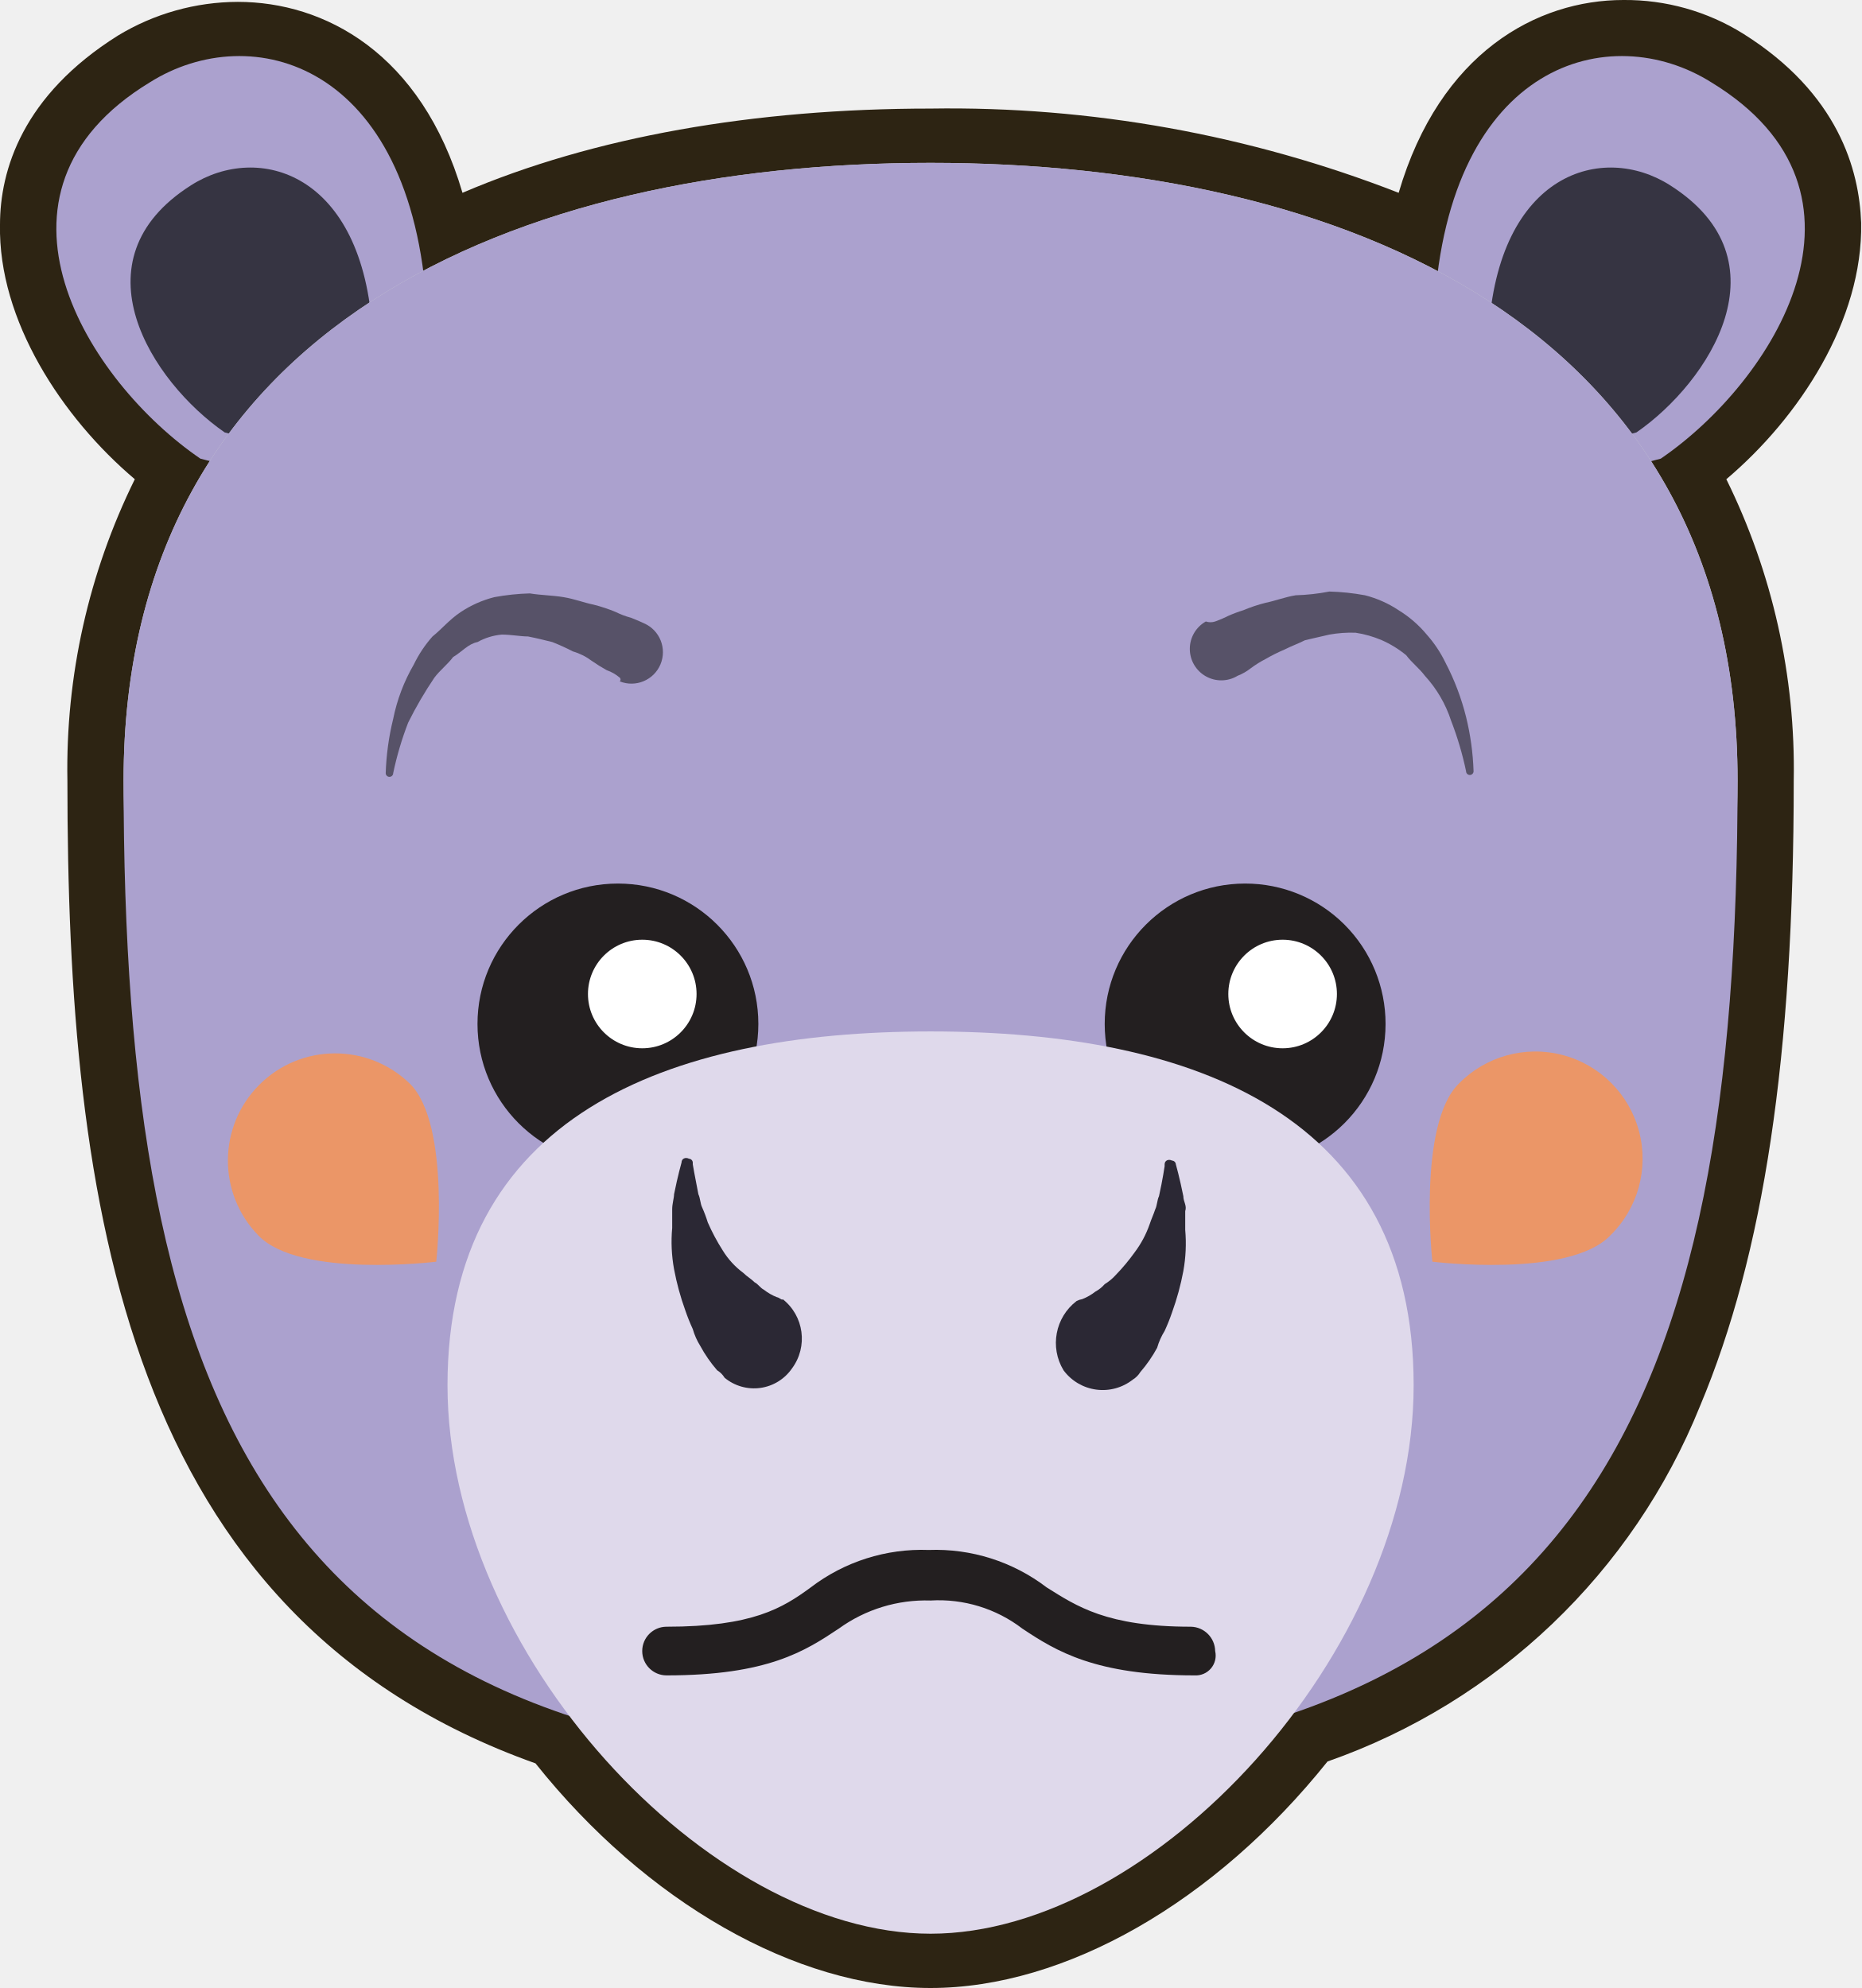
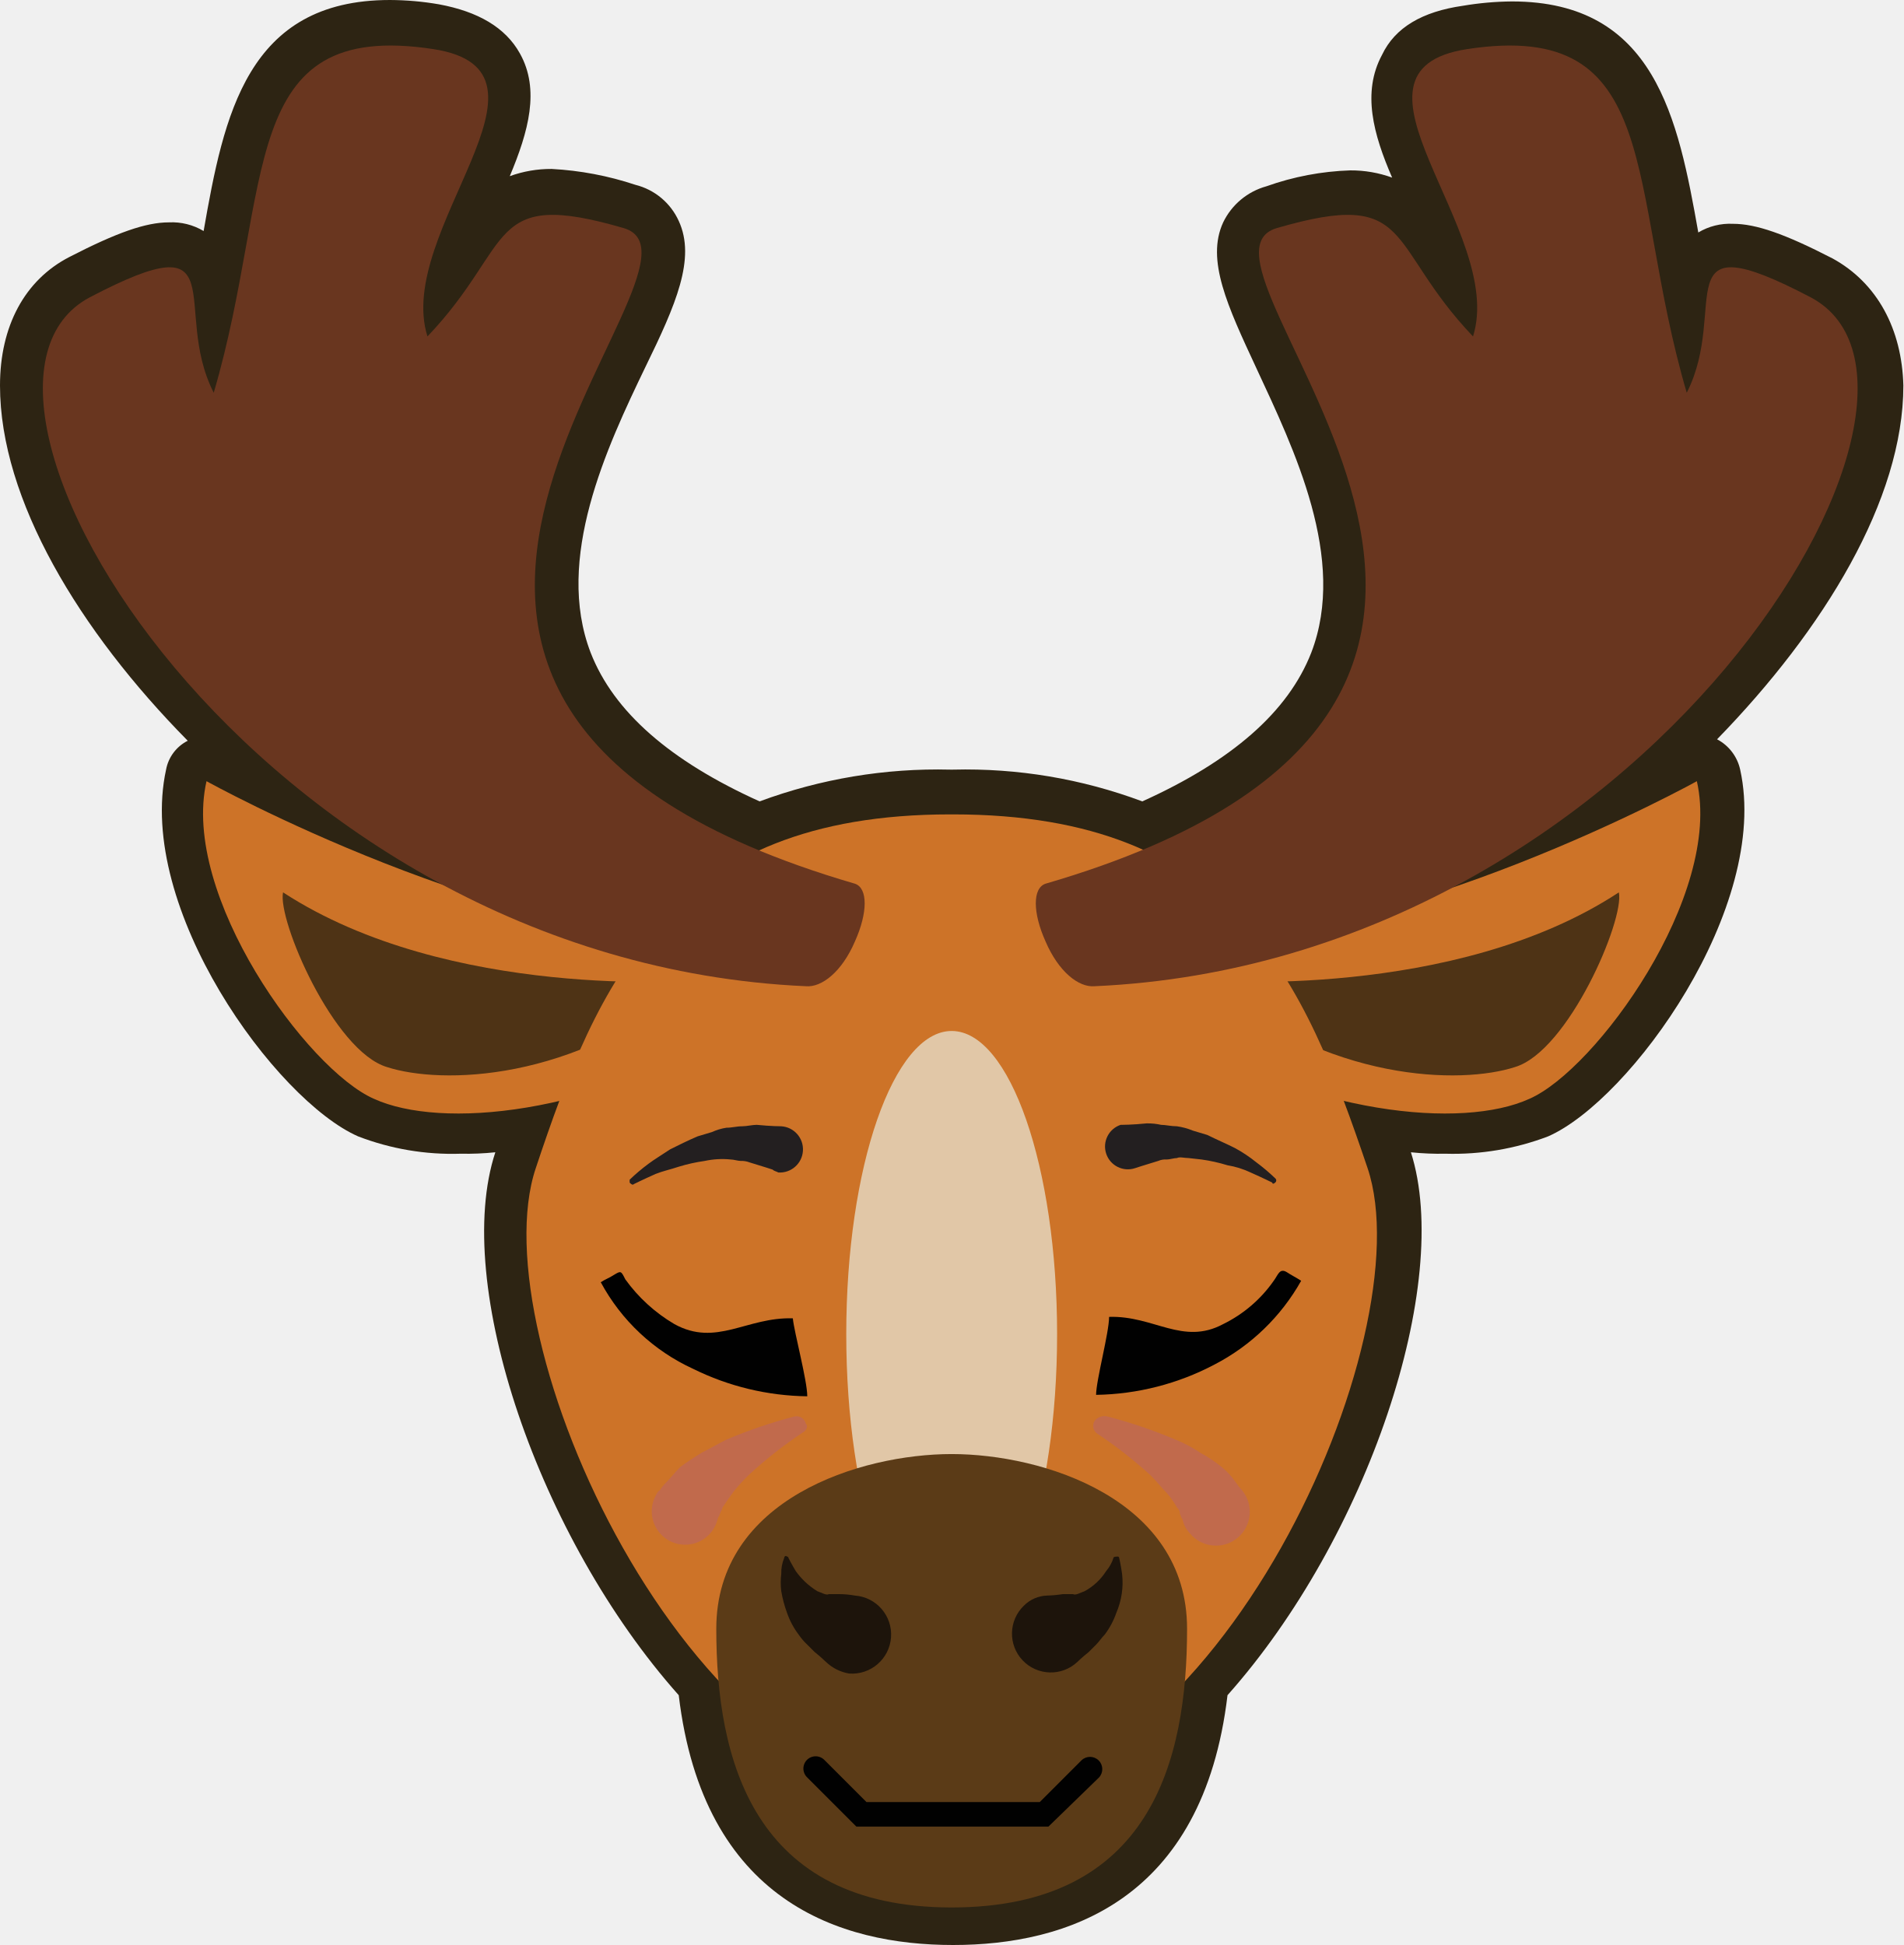
- <svg xmlns="http://www.w3.org/2000/svg" id="Layer_1" data-name="Layer 1" viewBox="0 0 99.404 106.2">
+ <svg xmlns="http://www.w3.org/2000/svg" id="Layer_1" data-name="Layer 1" viewBox="0 0 131.8 134.7">
  <g>
-     <path d="M7.2,25.6A35,35,0,0,0,3.6,41.7c0,22.7,3.1,44.7,25,52.5,5.9,7.4,13.9,12,21.1,12s15.2-4.6,21.2-12.1a33.33,33.33,0,0,0,19.9-19c3.4-8.1,5-18.7,5-33.4a35,35,0,0,0-3.6-16.1c3.9-3.3,7.3-8.5,7.2-13.7C99.3,9.1,98.2,5,93.1,1.8A11.9,11.9,0,0,0,86.7,0c-4.6,0-9.8,2.8-12,10.3a66.011,66.011,0,0,0-25-4.5c-9.4,0-18,1.5-25,4.5C22.5,2.8,17.3.1,12.7.1A12.407,12.407,0,0,0,6.3,1.9C1.2,5.1,0,9.1,0,12-.1,17.1,3.3,22.3,7.2,25.6Z" fill="#2d2413" />
+     <path d="M126.9,17.9c-3.3-1.7-5.3-2.4-6.9-2.4a4.265,4.265,0,0,0-2.4.6c-1.4-7.9-3-16-12.9-16a21.356,21.356,0,0,0-3.4.3c-2.8.4-4.7,1.5-5.6,3.4-1.4,2.6-.6,5.5.7,8.5a8.36,8.36,0,0,0-2.9-.5,19.091,19.091,0,0,0-5.8,1.1,4.721,4.721,0,0,0-3,2.5C83.5,18,85,21.2,87,25.5c2.6,5.6,6.3,13.2,3.8,19.7-1.6,4.1-5.5,7.5-11.7,10.3A34.91,34.91,0,0,0,66,53.3h-.2a35.453,35.453,0,0,0-13.2,2.2c-6.2-2.8-10.1-6.2-11.7-10.3C38.4,38.7,42,31,44.7,25.4c2.1-4.3,3.5-7.5,2.3-10.1a4.488,4.488,0,0,0-3-2.5,22.07,22.07,0,0,0-5.8-1.1,8.361,8.361,0,0,0-2.9.5c1.3-3.1,2.1-6,.7-8.5C35,1.9,33.1.8,30.4.3A20.419,20.419,0,0,0,27,0C17.1,0,15.5,8,14.1,16a4.265,4.265,0,0,0-2.4-.6c-1.6,0-3.6.7-6.9,2.4C1.7,19.4,0,22.6,0,26.7c0,7.9,5.5,17,13,24.6a2.817,2.817,0,0,0-1.5,2c-2.1,9.6,7.6,22.9,13.3,25.4a18.127,18.127,0,0,0,7.1,1.2,19.274,19.274,0,0,0,2.4-.1c-3,9.1,3,26.7,12.7,37.6,1.7,14.3,11.2,17.3,19,17.3s17.3-3,19-17.3c9.7-10.9,15.6-28.5,12.7-37.6a19.273,19.273,0,0,0,2.4.1,18.476,18.476,0,0,0,7.1-1.2c5.7-2.5,15.4-15.9,13.3-25.4a3.124,3.124,0,0,0-1.6-2.1c7.4-7.6,12.9-16.6,12.9-24.5C131.7,22.8,130,19.6,126.9,17.9Z" fill="#2d2413" />
    <g>
      <g>
        <g>
-           <path d="M88.7,24.5l-9.9,2.6L76.6,16.5C77.4,3.3,86,1,91.4,4.4,101.1,10.3,94.7,20.4,88.7,24.5Z" fill="#aba1ce" />
-           <path d="M87.4,23.1l-6.5,1.7-1.4-7c.5-8.6,6.1-10.2,9.7-7.9C95.5,13.9,91.3,20.4,87.4,23.1Z" fill="#363442" />
+           <path d="M80.5,65.3c16.5.2,37-11.2,37-11.2,1.8,7.9-7,20-11.6,22-4.6,2.1-15.1,1.2-25.5-5.1Z" fill="#cd7328" />
+           <path d="M112.1,61.8c.4,1.9-3.5,11-7.2,12.1-3.7,1.2-12.9,1.1-21.4-6C83.6,67.9,100.7,69.3,112.1,61.8Z" fill="#4e3315" />
        </g>
        <g>
-           <path d="M10.7,24.5l9.9,2.6,2.2-10.6C22,3.3,13.4,1,8,4.4-1.7,10.3,4.7,20.4,10.7,24.5Z" fill="#aba1ce" />
-           <path d="M12,23.1l6.5,1.7,1.4-7c-.5-8.6-6.1-10.2-9.7-7.9C3.9,13.9,8.1,20.4,12,23.1Z" fill="#363442" />
+           <path d="M51.3,65.3c-16.5.2-37-11.2-37-11.2-1.8,7.9,7,20,11.6,22C30.5,78.2,41,77.3,51.4,71Z" fill="#cd7328" />
+           <path d="M19.6,61.8c-.4,1.9,3.5,11,7.2,12.1,3.7,1.2,12.9,1.1,21.4-6C48.2,67.9,31.1,69.3,19.6,61.8Z" fill="#4e3315" />
        </g>
      </g>
-       <path d="M6.6,41.7c0-24.4,21.1-33,43.1-33,21.9,0,43.1,8.6,43.1,33,0,33.2-34.2,52.6-43.3,52.6C40.5,94.3,6.6,74.9,6.6,41.7Z" fill="#d0d2d3" />
-       <path d="M6.6,41.7c0-24.4,21.1-33,43.1-33,21.9,0,43.1,8.6,43.1,33,0,33.2-8.1,52.6-43.3,52.6S6.6,74.9,6.6,41.7Z" fill="#aba1ce" />
+       <path d="M94.7,80.9c-4.4-13-9.2-24.5-28.7-24.5h-.2C46.3,56.4,41.4,68,37.1,80.9c-3.9,11.6,10.4,43.9,28.8,43.9C84.4,124.8,98.6,92.5,94.7,80.9Z" fill="#cd7328" />
+       <ellipse cx="65.9" cy="92.4" rx="7.3" ry="21" fill="#e1c7a7" />
+       <path d="M49.6,112.8c0,9,2.5,19.3,16.3,19.3s16.3-10.2,16.3-19.3c0-9-10-12.1-16.3-12.1S49.6,103.8,49.6,112.8Z" fill="#5b3b17" />
      <g>
-         <g>
-           <path d="M74,54.7a7.5,7.5,0,1,1-7.5-7.5A7.49,7.49,0,0,1,74,54.7Z" fill="#231f20" />
-           <circle cx="68.502" cy="53.1" r="2.9" fill="#fff" />
-         </g>
-         <g>
-           <circle cx="33.002" cy="54.7" r="7.5" fill="#231f20" />
-           <circle cx="34.302" cy="53.1" r="2.9" fill="#fff" />
-         </g>
-       </g>
-       <path d="M75.5,74c0,14.3-13.9,29.3-25.8,29.3S23.9,88.3,23.9,74,35.5,55.1,49.7,55.1C64,55.1,75.5,59.7,75.5,74Z" fill="#dfd9eb" />
-       <g>
-         <path d="M64.9,33.2a5.944,5.944,0,0,0,.7-.3,6.892,6.892,0,0,1,.8-.3,8.345,8.345,0,0,1,1.2-.4c.5-.1,1-.3,1.6-.4a11.015,11.015,0,0,0,1.8-.2,12.249,12.249,0,0,1,1.9.2,5.833,5.833,0,0,1,1.8.8,6.1,6.1,0,0,1,1.5,1.3,6.527,6.527,0,0,1,1,1.5,13.1,13.1,0,0,1,1.1,2.9,14.011,14.011,0,0,1,.4,2.9.2.2,0,0,1-.4,0,17.419,17.419,0,0,0-.8-2.7,6.568,6.568,0,0,0-1.4-2.4c-.3-.4-.7-.7-1-1.1a5.671,5.671,0,0,0-1.3-.8,5.734,5.734,0,0,0-1.4-.4,6.6,6.6,0,0,0-1.4.1c-.4.1-.9.2-1.3.3-.4.2-.7.3-1.1.5a9.247,9.247,0,0,0-1,.5,5.583,5.583,0,0,0-.8.5,2.769,2.769,0,0,1-.7.4,1.681,1.681,0,1,1-1.7-2.9.781.781,0,0,0,.5,0Z" fill="#575268" />
-         <path d="M33.1,36.2a2.218,2.218,0,0,0-.7-.4,9.211,9.211,0,0,1-.8-.5,3.127,3.127,0,0,0-1-.5,11.733,11.733,0,0,0-1.1-.5c-.4-.1-.8-.2-1.3-.3-.4,0-.9-.1-1.4-.1a3.257,3.257,0,0,0-1.3.4c-.5.1-.8.5-1.3.8-.3.4-.7.7-1,1.1a21,21,0,0,0-1.4,2.4,17.417,17.417,0,0,0-.8,2.7.2.2,0,0,1-.4,0,14.011,14.011,0,0,1,.4-2.9,9.506,9.506,0,0,1,1.1-2.9,6.527,6.527,0,0,1,1-1.5c.5-.4.9-.9,1.5-1.3a5.832,5.832,0,0,1,1.8-.8,12.255,12.255,0,0,1,1.9-.2c.6.1,1.2.1,1.8.2s1.1.3,1.6.4a8.33,8.33,0,0,1,1.2.4,4.117,4.117,0,0,0,.8.3c.5.2.7.3.7.3h0a1.681,1.681,0,0,1-1.3,3.1A.139.139,0,0,0,33.1,36.2Z" fill="#575268" />
+         <path d="M57.2,115.1a10.614,10.614,0,0,0-.8-.7l-.5-.5a4.347,4.347,0,0,1-.6-.7,5.482,5.482,0,0,1-.8-1.5,8.333,8.333,0,0,1-.4-1.5,4.745,4.745,0,0,1,0-1.2,2.653,2.653,0,0,1,.2-1.1c0-.1.1-.2.2-.1a.1.1,0,0,1,.1.1s.2.4.5.9a5.089,5.089,0,0,0,1.5,1.4c.3.1.6.3.8.2h.7a6.269,6.269,0,0,1,1.1.1,2.707,2.707,0,0,1-.4,5.4,3.048,3.048,0,0,1-1.6-.8Z" fill="#1d140b" />
+         <path d="M72.5,110.5a8.66,8.66,0,0,0,1.1-.1h.7c.2.1.5-.1.8-.2a4.062,4.062,0,0,0,1.5-1.4,2.638,2.638,0,0,0,.5-.9c0-.1.2-.1.3-.1a.1.1,0,0,1,.1.1s.1.4.2,1.1a5.3,5.3,0,0,1-.4,2.7,5.484,5.484,0,0,1-.8,1.5c-.2.2-.4.5-.6.7l-.5.5c-.5.4-.8.7-.8.7h0a2.688,2.688,0,0,1-3.7-3.9A2.361,2.361,0,0,1,72.5,110.5Z" fill="#1d140b" />
      </g>
      <g>
-         <path d="M57.5,69.5a1.008,1.008,0,0,1,.3-.1,2.74,2.74,0,0,0,.7-.4,1.755,1.755,0,0,0,.5-.4,2.649,2.649,0,0,0,.6-.5,10.594,10.594,0,0,0,1-1.2,5.482,5.482,0,0,0,.8-1.5c.1-.3.2-.5.3-.8.1-.2.1-.5.2-.7.2-.9.3-1.6.3-1.6v-.1c0-.2.2-.3.4-.2a.215.215,0,0,1,.2.2s.2.7.4,1.7c0,.3.2.5.1.8v1a8.307,8.307,0,0,1-.1,2.2,14.136,14.136,0,0,1-.6,2.2,10.355,10.355,0,0,1-.4,1,3.552,3.552,0,0,0-.4.9,7.293,7.293,0,0,1-.9,1.3,1.2,1.2,0,0,1-.4.4,2.6,2.6,0,0,1-3.7-.5A2.819,2.819,0,0,1,57.5,69.5Z" fill="#2b2834" />
-         <path d="M38.7,73.6a1.2,1.2,0,0,0-.4-.4,7.3,7.3,0,0,1-.9-1.3A3.552,3.552,0,0,1,37,71a10.386,10.386,0,0,1-.4-1,14.129,14.129,0,0,1-.6-2.2,8.129,8.129,0,0,1-.1-2.2v-1c0-.3.1-.6.1-.8.2-1,.4-1.7.4-1.7,0-.2.2-.3.4-.2a.215.215,0,0,1,.2.2v.1s.1.6.3,1.6c.1.2.1.5.2.7a6.892,6.892,0,0,1,.3.8,10.932,10.932,0,0,0,.8,1.5A4.263,4.263,0,0,0,39.7,68c.2.2.4.3.6.5.2.1.3.3.5.4a2.739,2.739,0,0,0,.7.4c.1,0,.3.2.3.1a2.677,2.677,0,0,1,.5,3.7A2.462,2.462,0,0,1,38.7,73.6Z" fill="#2b2834" />
+         <path d="M55.9,96.7A18.362,18.362,0,0,1,48,94.8a13.787,13.787,0,0,1-6.4-6c.3-.2.6-.3.9-.5.5-.3.5-.3.8.3a11.161,11.161,0,0,0,3.4,3.1c2.9,1.6,5-.5,8.2-.4C55,92.3,55.9,95.6,55.9,96.7Z" fill="#010101" />
+         <path d="M76.8,91.2c3.1-.1,5.1,2,7.9.5a9.216,9.216,0,0,0,3.5-3c.3-.4.4-.9.9-.6.3.2.7.4,1,.6a14.57,14.57,0,0,1-6,5.8,18.157,18.157,0,0,1-8.2,2.1C75.9,95.6,76.8,92.3,76.8,91.2Z" fill="#010101" />
      </g>
-       <path d="M63.8,89.5c-5.3,0-7.4-1.3-9.2-2.5a7.337,7.337,0,0,0-4.9-1.5A7.919,7.919,0,0,0,44.8,87c-1.8,1.2-3.8,2.5-9.2,2.5a1.3,1.3,0,1,1,0-2.6c4.6,0,6.2-1,7.7-2.1a9.769,9.769,0,0,1,6.3-2,9.769,9.769,0,0,1,6.3,2c1.6,1,3.2,2.1,7.7,2.1a1.324,1.324,0,0,1,1.3,1.3A1.062,1.062,0,0,1,63.8,89.5Z" fill="#231f20" />
      <g>
-         <path d="M86,66a5.728,5.728,0,1,0-8.1-8.1c-2.2,2.2-1.4,9.5-1.4,9.5S83.8,68.3,86,66Z" fill="#eb9667" />
-         <path d="M13.8,66a5.728,5.728,0,0,1,8.1-8.1c2.2,2.2,1.4,9.5,1.4,9.5S16,68.3,13.8,66Z" fill="#eb9667" />
+         <path d="M53.5,81s-.6-.2-1.6-.5a1.487,1.487,0,0,0-.6-.1c-.2,0-.5-.1-.7-.1a5.737,5.737,0,0,0-1.8.1,11.616,11.616,0,0,0-1.8.4c-.6.2-1.1.3-1.6.5-.9.4-1.5.7-1.5.7-.1.1-.2,0-.3-.1v-.2a13.3,13.3,0,0,1,1.3-1.1c.4-.3.9-.6,1.5-1,.6-.3,1.2-.6,1.9-.9l1-.3a3.811,3.811,0,0,1,1-.3c.4,0,.7-.1,1.1-.1.3,0,.7-.1,1-.1,1,.1,1.7.1,1.7.1a1.6,1.6,0,1,1-.2,3.2C53.7,81.1,53.6,81.1,53.5,81Z" fill="#231f20" />
+         <path d="M77.7,77.9s.7,0,1.7-.1a4.143,4.143,0,0,1,1,.1c.3,0,.7.1,1.1.1a4.5,4.5,0,0,1,1.1.3l1,.3c.6.3,1.3.6,1.9.9a9.742,9.742,0,0,1,1.5,1,13.3,13.3,0,0,1,1.3,1.1.188.188,0,0,1,0,.3c-.1.1-.2.1-.2,0,0,0-.6-.3-1.5-.7a6.038,6.038,0,0,0-1.6-.5,11.63,11.63,0,0,0-1.8-.4l-.9-.1c-.3,0-.6-.1-.8,0-.2,0-.5.1-.7.1a1.268,1.268,0,0,0-.6.1c-1,.3-1.6.5-1.6.5a1.581,1.581,0,0,1-1-3Z" fill="#231f20" />
      </g>
+       <path d="M72.6,126.5H59.3l-3.4-3.4a.849.849,0,1,1,1.2-1.2l2.9,2.9H72l2.9-2.9a.849.849,0,0,1,1.2,1.2Z" fill="#010101" />
+       <g>
+         <path d="M76.7,98.1a34.341,34.341,0,0,1,4.7,1.6,9.143,9.143,0,0,1,1.7.9,9.742,9.742,0,0,1,1.5,1,4.985,4.985,0,0,1,1,1.1,3.606,3.606,0,0,0,.4.5,2.343,2.343,0,1,1-3.6,3,2.093,2.093,0,0,1-.4-.6l-.1-.3a.31.31,0,0,0-.1-.2c0-.1-.1-.2-.1-.3s0-.2-.2-.4a6.072,6.072,0,0,0-.7-1c-.4-.4-.7-.8-1.1-1.2A30.225,30.225,0,0,0,76,99.3a.651.651,0,0,1-.2-.9A.855.855,0,0,1,76.7,98.1Z" fill="#c16a4c" />
+         <path d="M55.6,99.2a30.225,30.225,0,0,0-3.7,2.9,11.994,11.994,0,0,0-1.1,1.2c-.3.4-.5.7-.7,1-.1.1-.1.3-.2.4,0,.1-.1.2-.1.3a.31.31,0,0,0-.1.2l-.1.3a2.312,2.312,0,1,1-4.3-1.7c.1-.2.2-.5.4-.6a2.22,2.22,0,0,1,.4-.5c.3-.3.6-.7,1-1.1.4-.3,1-.7,1.5-1,.6-.3,1.1-.6,1.7-.9A34.341,34.341,0,0,1,55,98.1a.657.657,0,0,1,.8.5C56,98.8,55.8,99.1,55.6,99.2Z" fill="#c16a4c" />
+       </g>
+       <path d="M59.2,61.2c-43.6-12.7-8-43-16-45.4-9.6-2.8-7.5,1.1-13.6,7.5C27.3,16,39.8,4.9,30,3.4,16.3,1.3,19,12.9,14.8,27.2c-3-5.9,1.7-12-8.6-6.6C-6,27.1,17.6,66.6,55.8,68.3c1.1.1,2.5-1,3.4-3.1C60.1,63.2,60.1,61.5,59.2,61.2Z" fill="#69361f" />
+       <path d="M72.4,61.2c43.6-12.7,8-43,16-45.4C98,13,95.9,16.9,102,23.3c2.3-7.3-10.2-18.4-.4-19.9,13.7-2.1,11,9.5,15.2,23.8,3-5.9-1.7-12,8.6-6.6,12.2,6.5-11.4,46-49.6,47.7-1.1.1-2.5-1-3.4-3.1C71.5,63.2,71.5,61.5,72.4,61.2Z" fill="#69361f" />
    </g>
  </g>
</svg>
